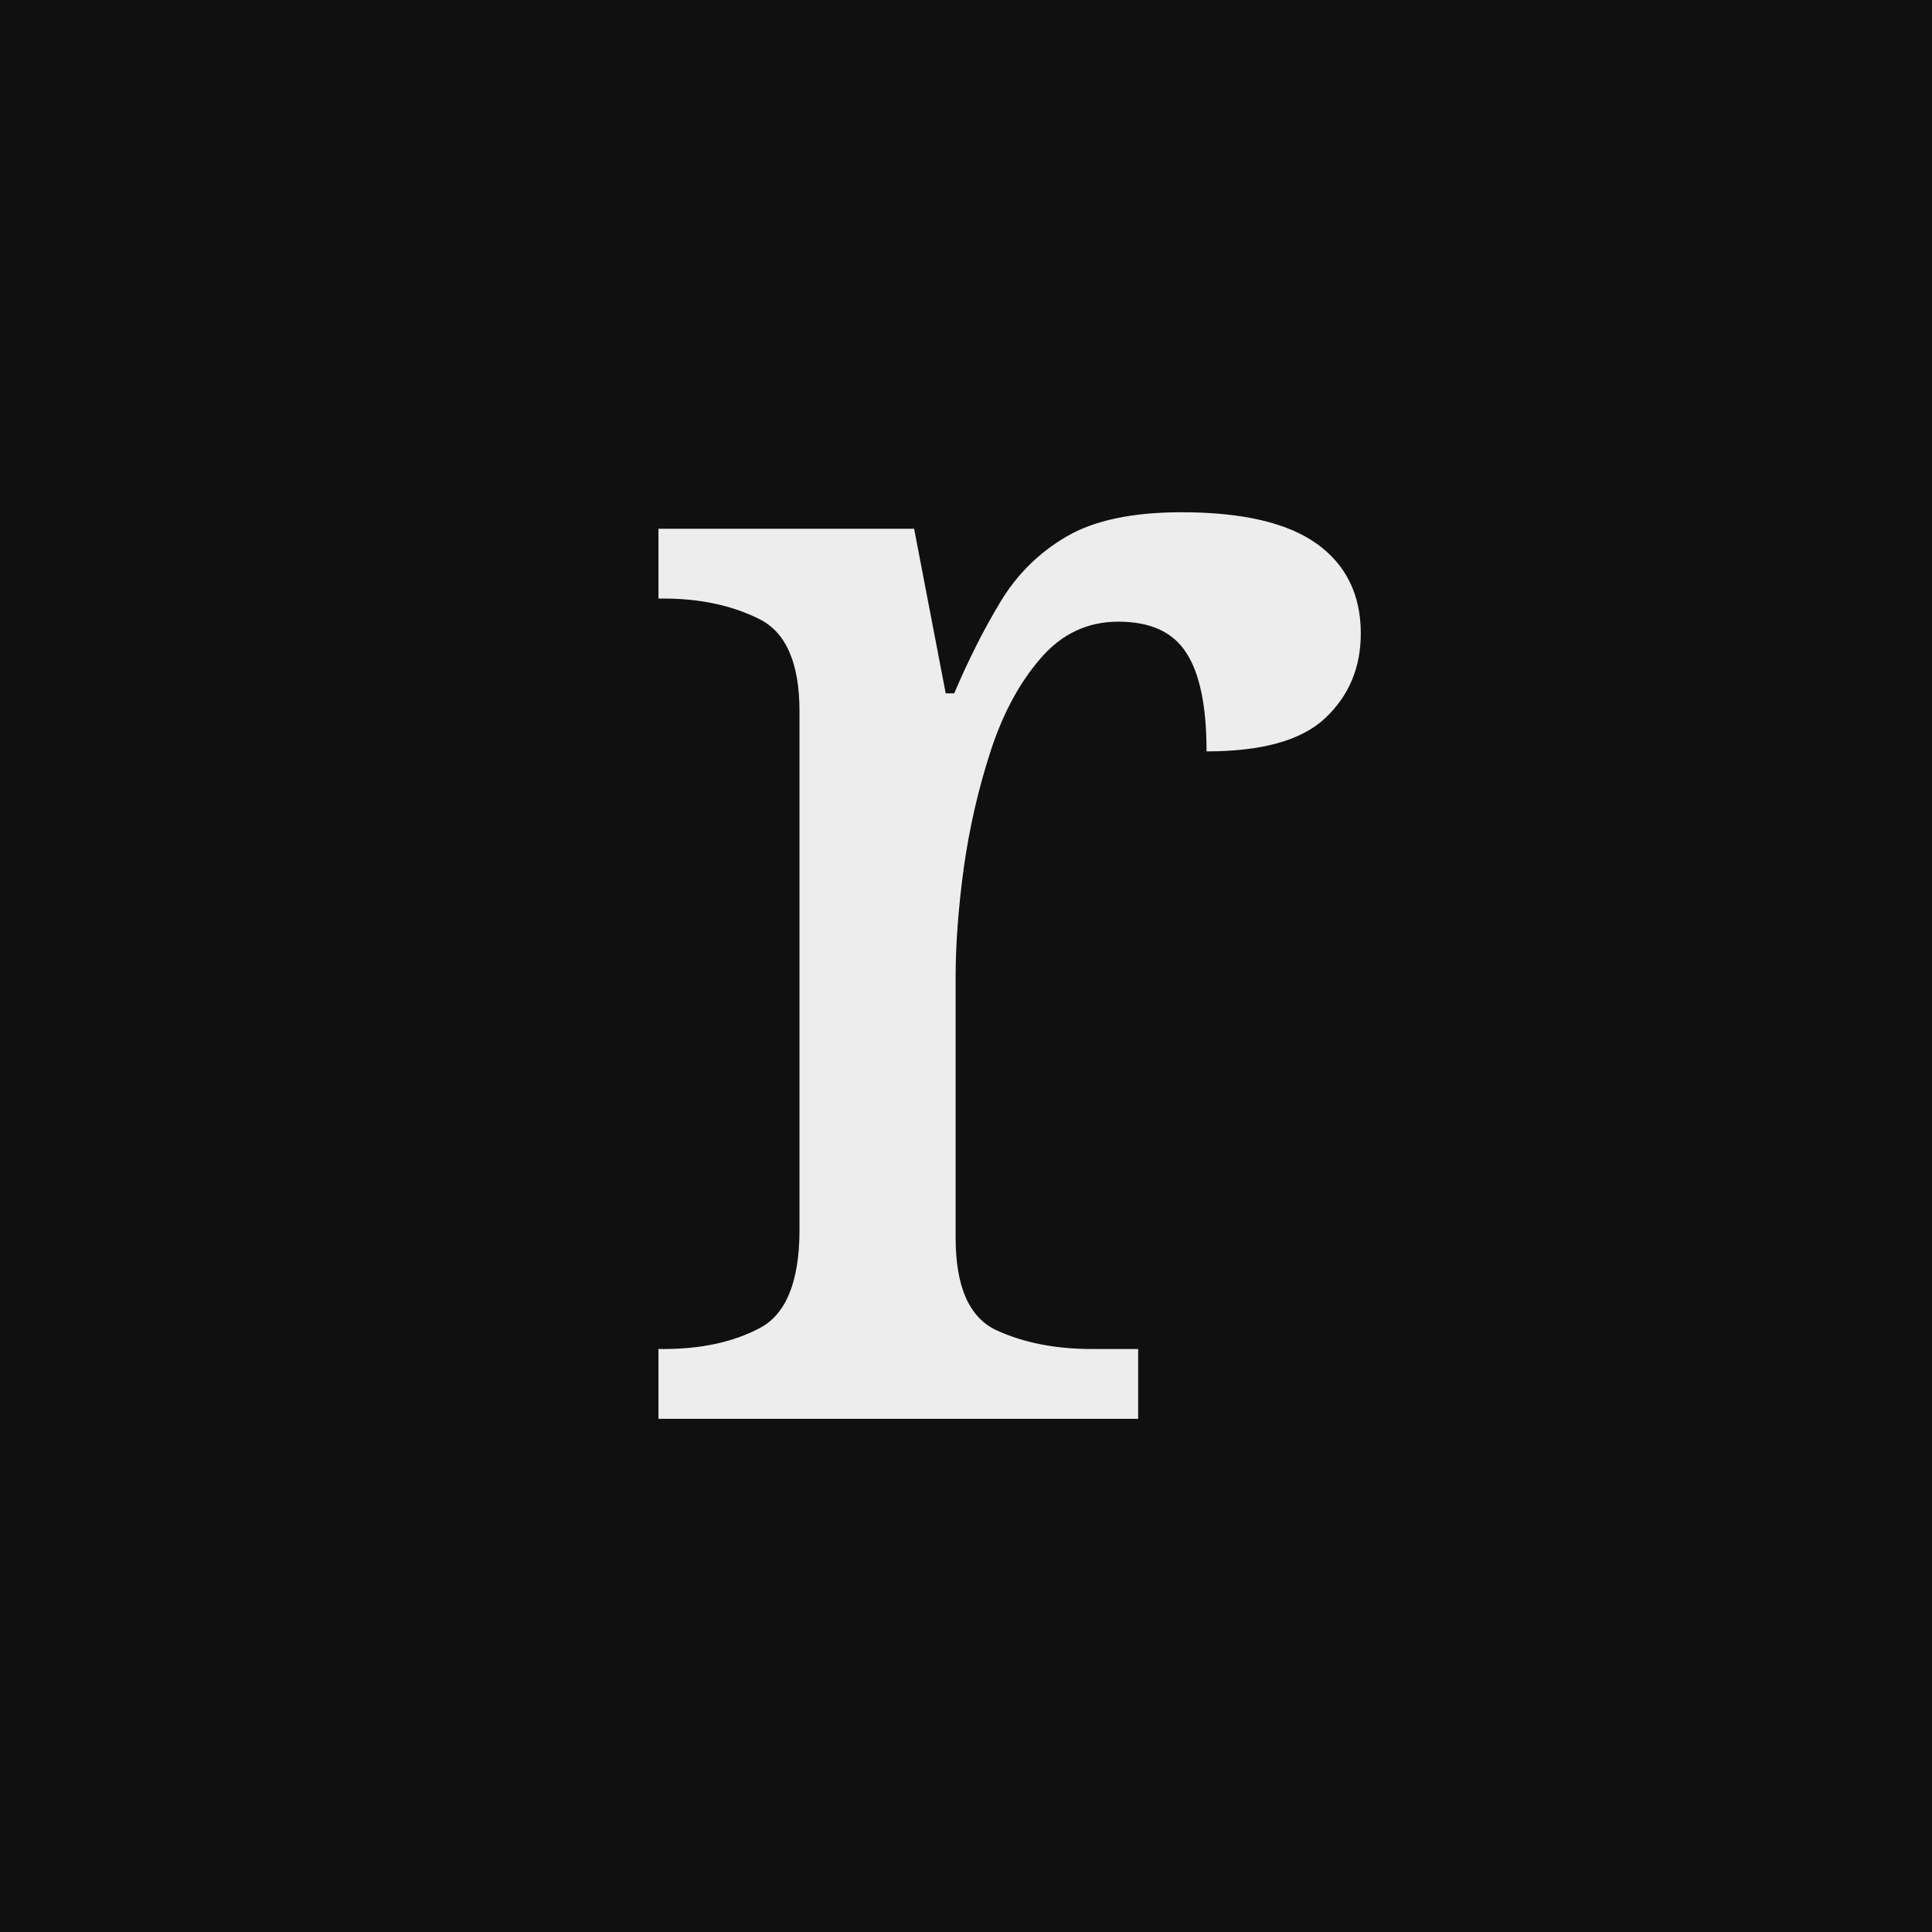
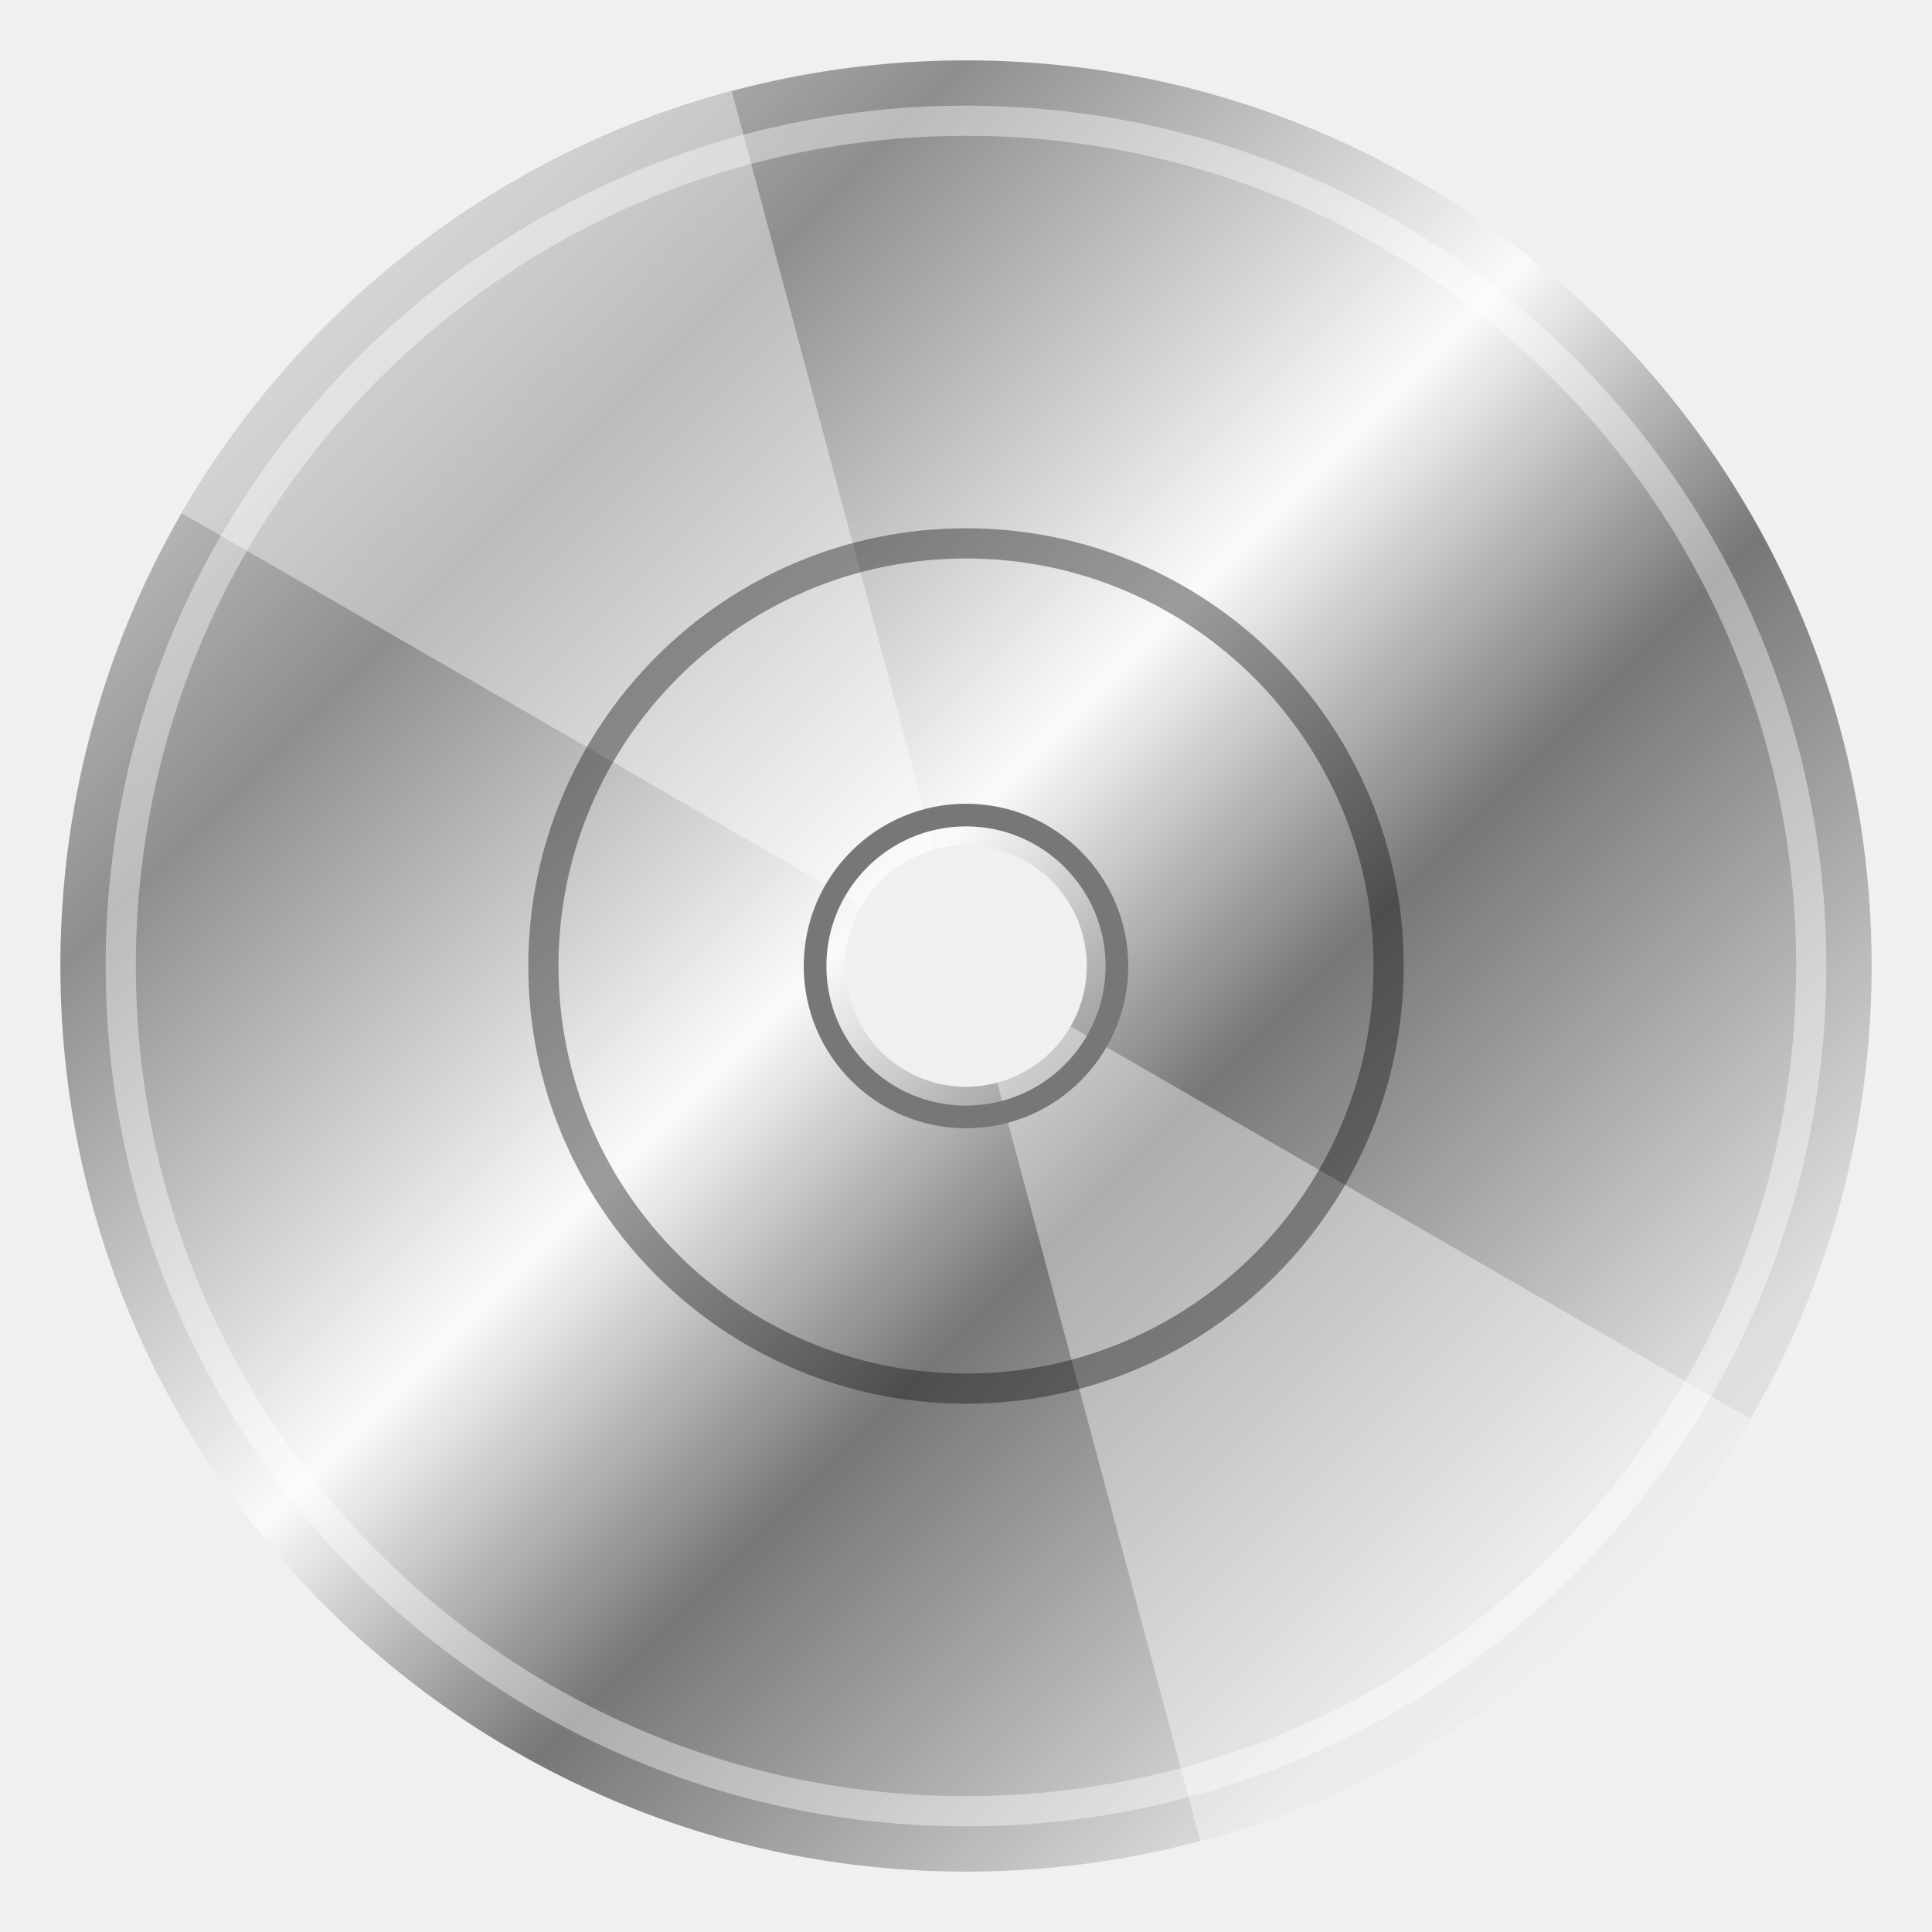
- <svg xmlns="http://www.w3.org/2000/svg" viewBox="0 0 64 64">
-   <rect width="64" height="64" fill="#101010" />
-   <text x="20" y="47" font-family="Georgia,serif" font-size="55" fill="#ededed">r</text>
+ <svg xmlns="http://www.w3.org/2000/svg" width="64" height="64" viewBox="0 0 64 64">
+   <defs>
+     <linearGradient id="silver" x1="0" y1="0" x2="1" y2="1">
+       <stop stop-color="#f5f5f5" />
+       <stop offset=".25" stop-color="#8e8e8e" />
+       <stop offset=".46" stop-color="#fafafa" />
+       <stop offset=".6" stop-color="#777" />
+       <stop offset=".82" stop-color="#dedede" />
+       <stop offset="1" stop-color="#f5f5f5" />
+     </linearGradient>
+     <mask id="hole">
+       <rect width="64" height="64" fill="white" />
+       <circle cx="32" cy="32" r="4" fill="black" />
+     </mask>
+   </defs>
+   <g mask="url(#hole)">
+     <circle cx="32" cy="32" r="30" fill="url(#silver)" />
+     <path d="M32 32 6.02 17A30 30 0 0 1 24.24 3.02Z" fill="#fff" opacity=".4" />
+     <path d="M32 32 57.98 47A30 30 0 0 1 39.76 60.98Z" fill="#fff" opacity=".4" />
+     <circle cx="32" cy="32" r="28" fill="none" stroke="#fff" stroke-opacity=".4" />
+     <circle cx="32" cy="32" r="14" fill="none" stroke="#101010" stroke-opacity=".4" />
+     <circle cx="32" cy="32" r="5" fill="none" stroke="#777" stroke-width=".75" />
+   </g>
</svg>
